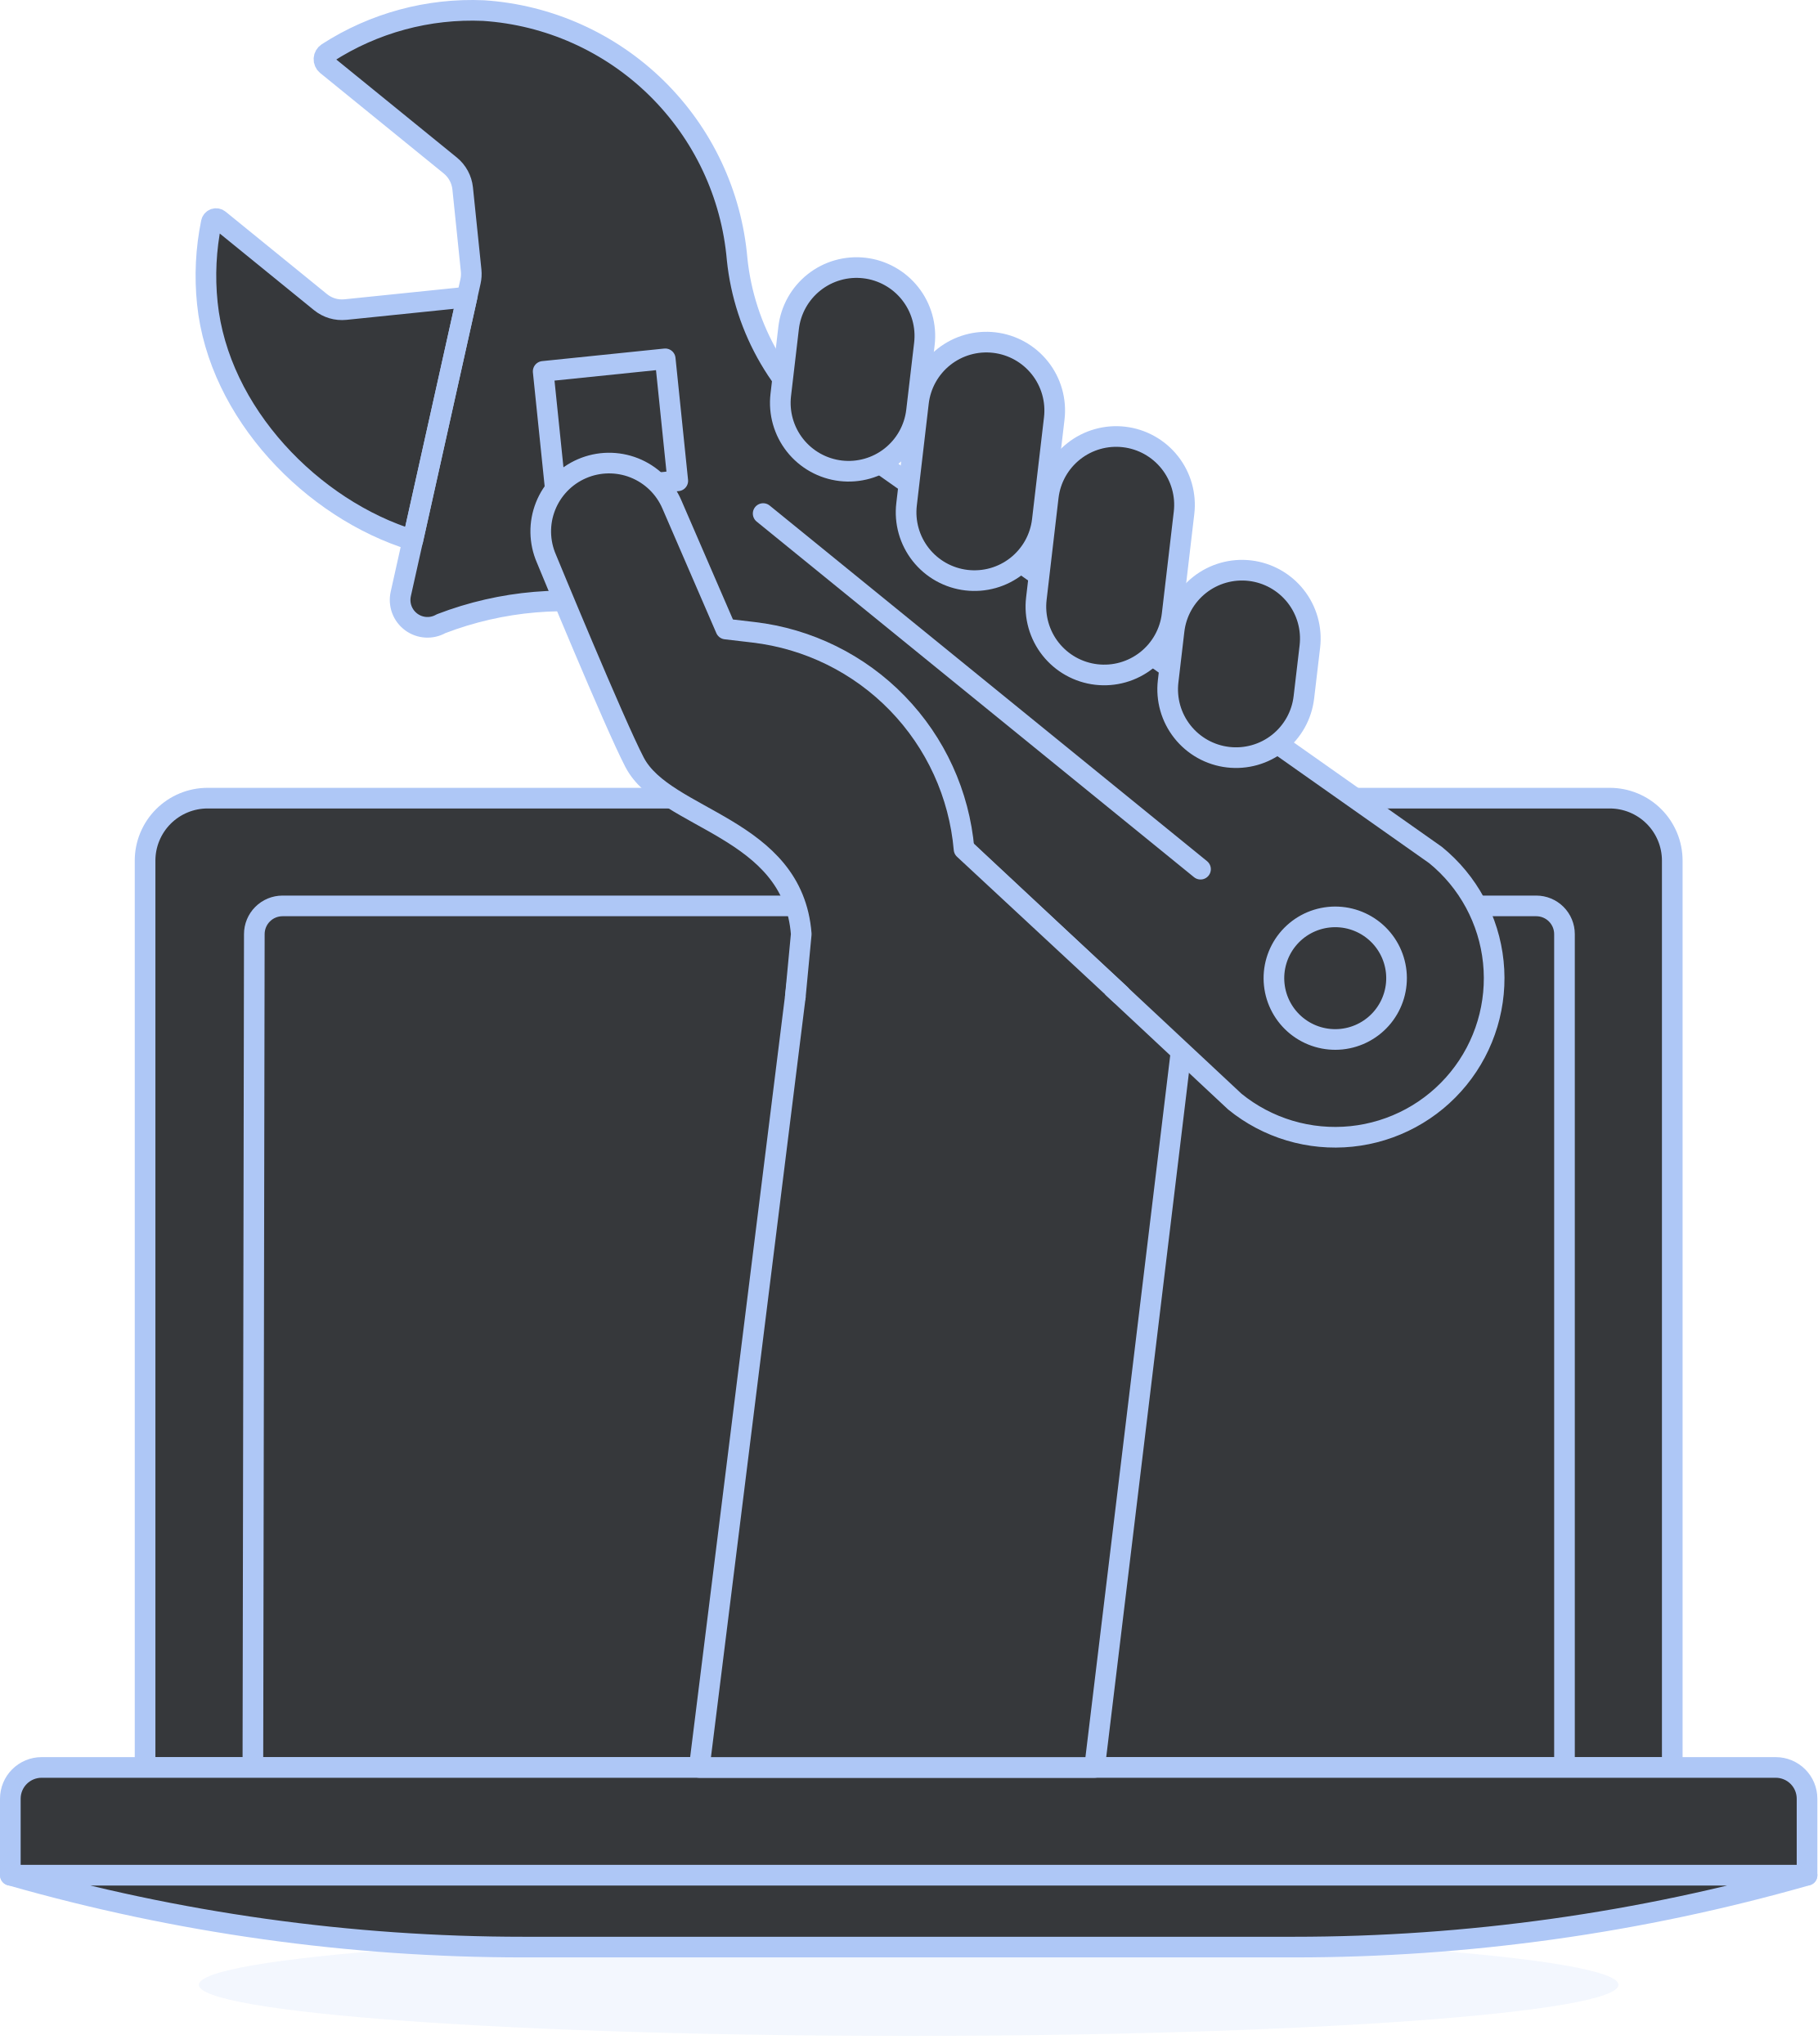
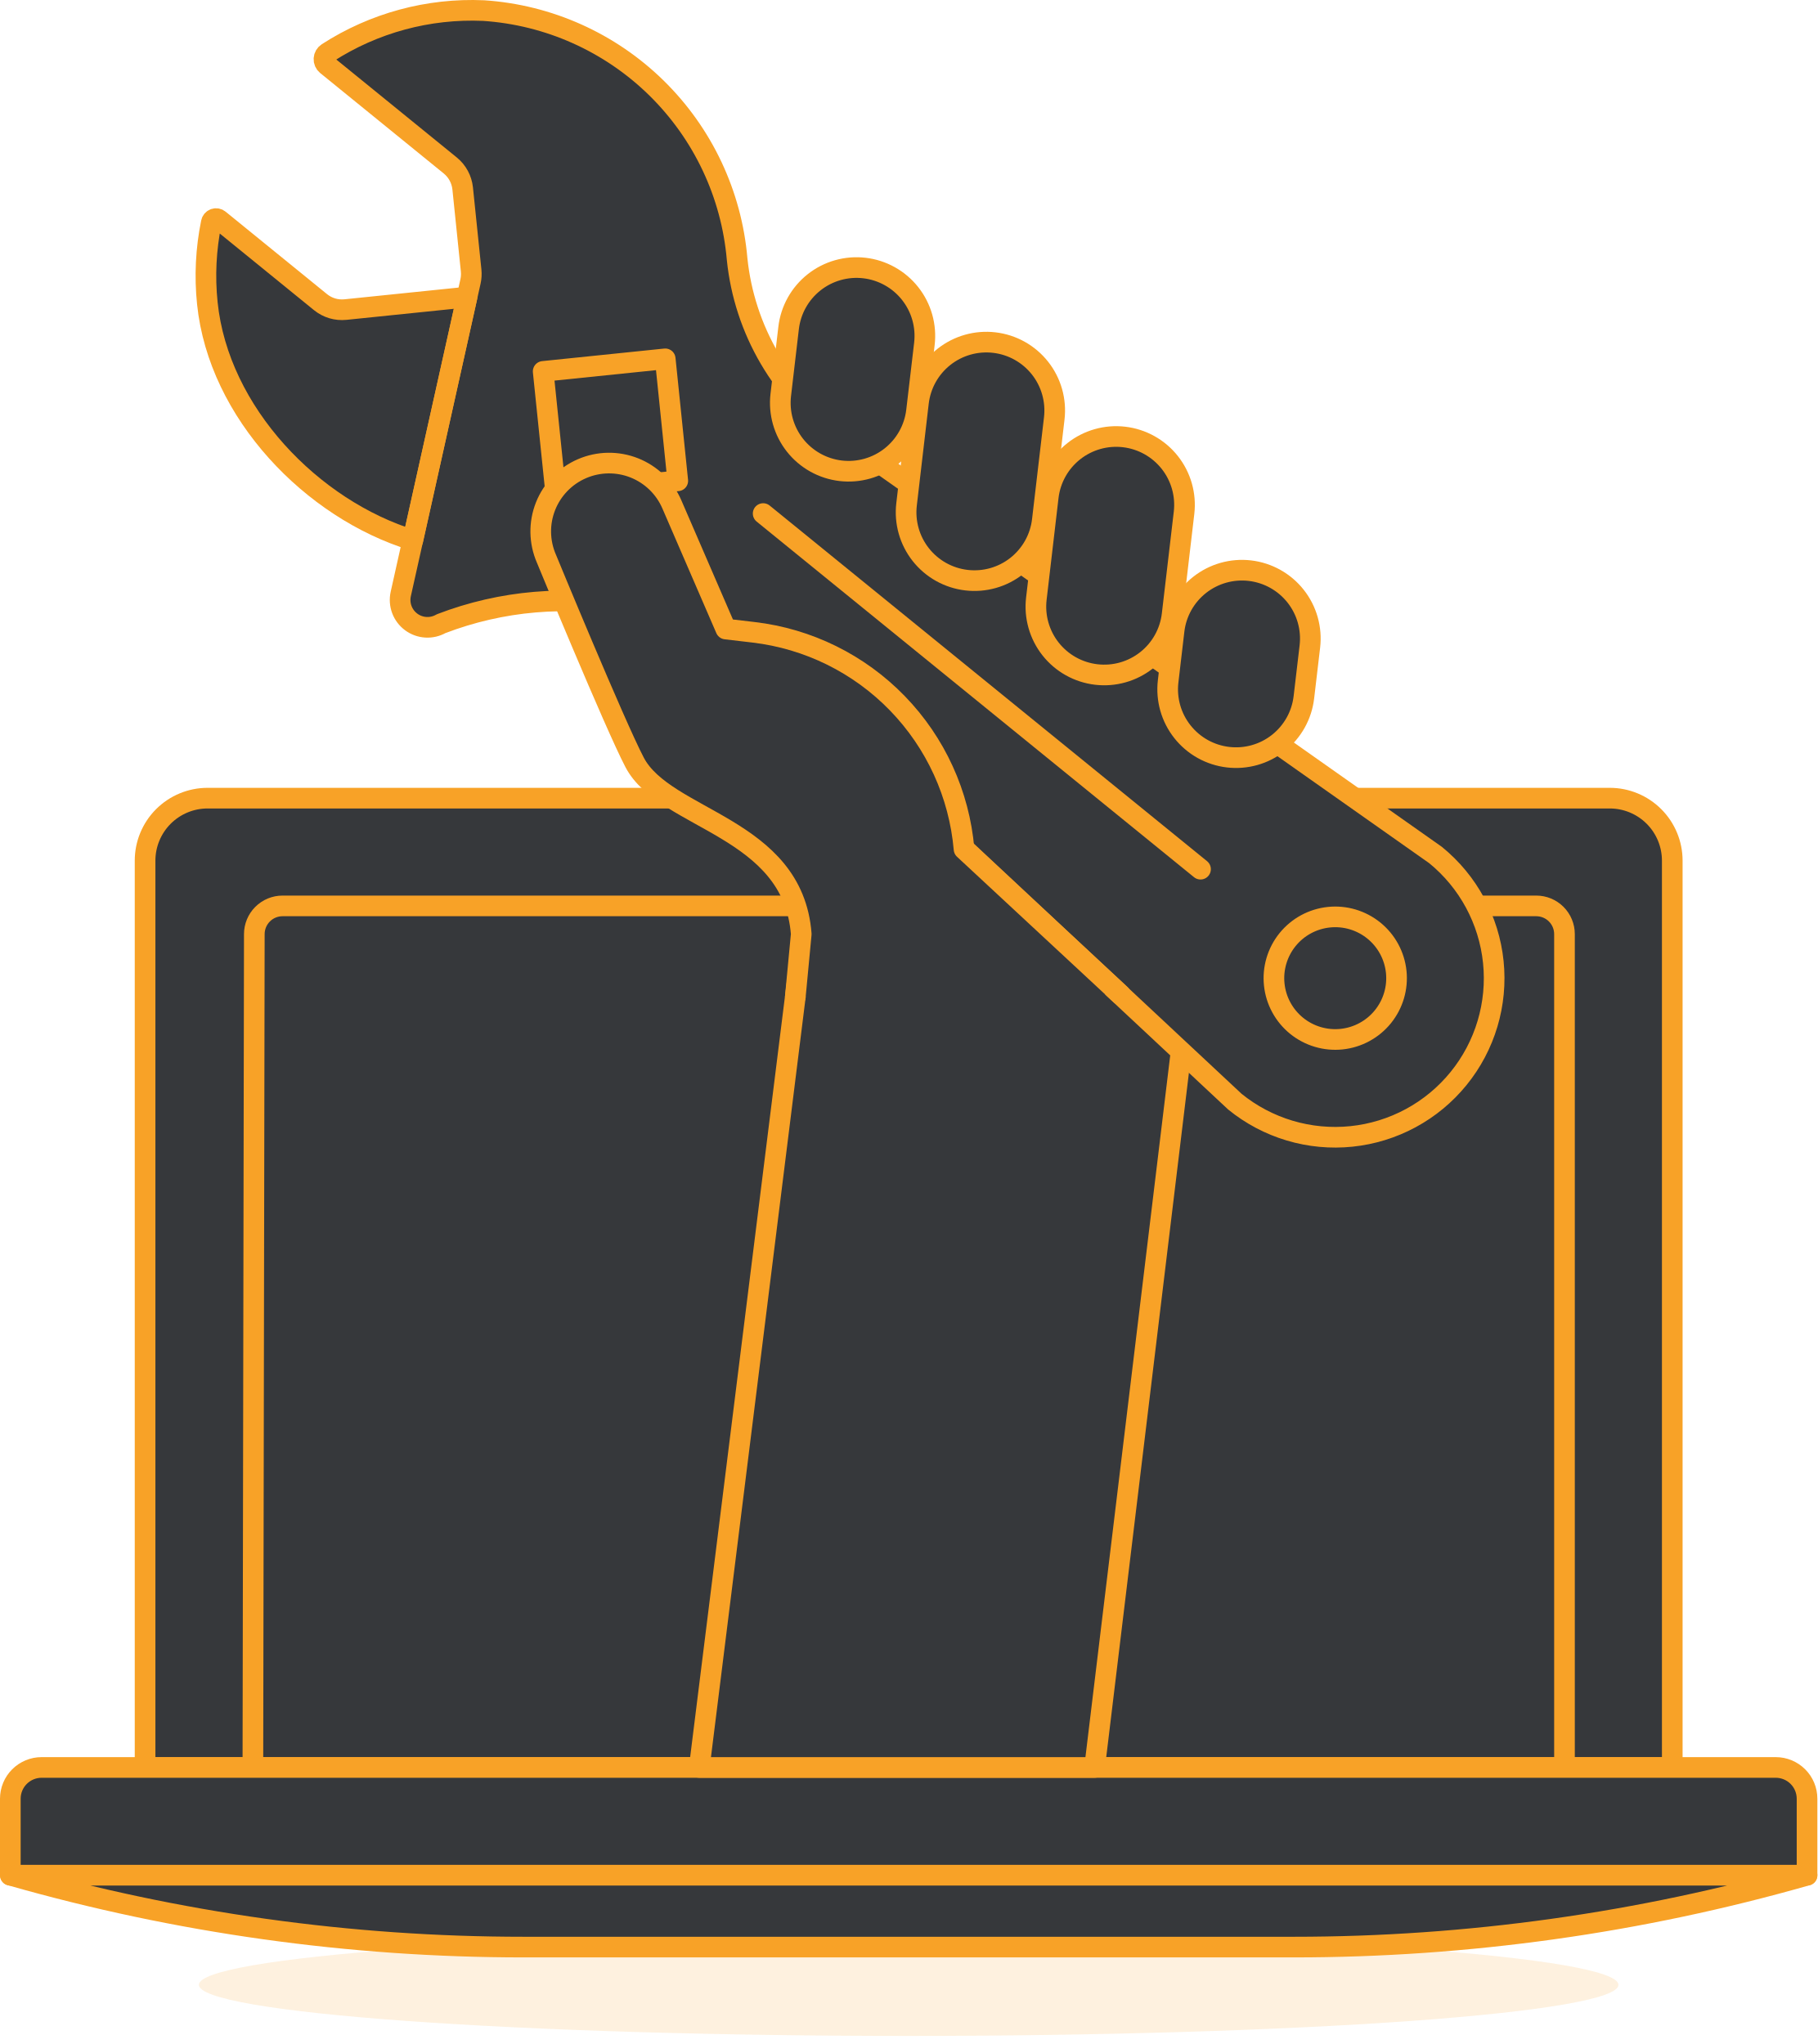
<svg xmlns="http://www.w3.org/2000/svg" width="176" height="198" viewBox="0 0 176 198" fill="none">
-   <path opacity="0.15" d="M19.262 192.269C19.262 193.582 26.504 194.84 39.395 195.769C52.286 196.697 69.769 197.218 88 197.218C106.23 197.218 123.714 196.697 136.605 195.769C149.495 194.84 156.737 193.582 156.737 192.269C156.737 190.957 149.495 189.698 136.605 188.77C123.714 187.842 106.23 187.32 88 187.32C69.769 187.32 52.286 187.842 39.395 188.77C26.504 189.698 19.262 190.957 19.262 192.269Z" fill="#AEC7F6" />
-   <path d="M155.898 77.316H20.1C18.496 77.317 16.957 77.955 15.822 79.09C14.688 80.225 14.05 81.764 14.05 83.369V171.211H161.948V83.369C161.948 81.764 161.311 80.225 160.176 79.09C159.041 77.955 157.503 77.317 155.898 77.316Z" fill="#36383B" stroke="#AEC7F6" stroke-width="2" stroke-linecap="round" stroke-linejoin="round" />
+   <path opacity="0.15" d="M19.262 192.269C19.262 193.582 26.504 194.84 39.395 195.769C52.286 196.697 69.769 197.218 88 197.218C106.23 197.218 123.714 196.697 136.605 195.769C149.495 194.84 156.737 193.582 156.737 192.269C156.737 190.957 149.495 189.698 136.605 188.77C123.714 187.842 106.23 187.32 88 187.32C69.769 187.32 52.286 187.842 39.395 188.77C26.504 189.698 19.262 190.957 19.262 192.269Z" fill="#F8a227" />
+   <path d="M155.898 77.316H20.1C18.496 77.317 16.957 77.955 15.822 79.09C14.688 80.225 14.05 81.764 14.05 83.369V171.211H161.948V83.369C161.948 81.764 161.311 80.225 160.176 79.09C159.041 77.955 157.503 77.317 155.898 77.316Z" fill="#36383B" stroke="#F8a227" stroke-width="2" stroke-linecap="round" stroke-linejoin="round" />
  <path d="M148.777 87.754H27.362C26.637 87.754 25.942 88.042 25.43 88.554C24.917 89.067 24.629 89.762 24.629 90.487L24.49 171.212H151.51V90.487C151.51 89.762 151.222 89.067 150.709 88.554C150.197 88.042 149.502 87.754 148.777 87.754Z" fill="#36383B" />
-   <path d="M148.777 87.754H27.362C26.637 87.754 25.942 88.042 25.43 88.554C24.917 89.067 24.629 89.762 24.629 90.487L24.49 171.212H151.51V90.487C151.51 89.762 151.222 89.067 150.709 88.554C150.197 88.042 149.502 87.754 148.777 87.754Z" stroke="#AEC7F6" stroke-width="2" stroke-linecap="round" stroke-linejoin="round" />
-   <path d="M175 181.652H1V174.239C1 173.436 1.319 172.666 1.886 172.099C2.453 171.531 3.223 171.212 4.025 171.211H171.975C172.777 171.212 173.547 171.531 174.114 172.099C174.681 172.666 175 173.436 175 174.239V181.652Z" fill="#36383B" stroke="#AEC7F6" stroke-width="2" stroke-linecap="round" stroke-linejoin="round" />
-   <path d="M175 181.652C158.839 186.27 142.114 188.613 125.306 188.612H50.704C33.897 188.613 17.171 186.27 1.011 181.652H175Z" fill="#36383B" stroke="#AEC7F6" stroke-width="2" stroke-linecap="round" stroke-linejoin="round" />
-   <path d="M78.265 53.295L72.863 59.069L79.254 78.632L67.72 171.21H106.004L115.547 92.203C115.779 89.82 116.574 87.526 117.867 85.51L78.265 53.295Z" fill="#36383B" stroke="#AEC7F6" stroke-width="2" stroke-linecap="round" stroke-linejoin="round" />
+   <path d="M148.777 87.754H27.362C26.637 87.754 25.942 88.042 25.43 88.554C24.917 89.067 24.629 89.762 24.629 90.487L24.49 171.212H151.51V90.487C151.51 89.762 151.222 89.067 150.709 88.554C150.197 88.042 149.502 87.754 148.777 87.754Z" stroke="#F8a227" stroke-width="2" stroke-linecap="round" stroke-linejoin="round" />
+   <path d="M175 181.652H1V174.239C1 173.436 1.319 172.666 1.886 172.099C2.453 171.531 3.223 171.212 4.025 171.211H171.975C172.777 171.212 173.547 171.531 174.114 172.099C174.681 172.666 175 173.436 175 174.239V181.652Z" fill="#36383B" stroke="#F8a227" stroke-width="2" stroke-linecap="round" stroke-linejoin="round" />
+   <path d="M175 181.652C158.839 186.27 142.114 188.613 125.306 188.612H50.704C33.897 188.613 17.171 186.27 1.011 181.652H175Z" fill="#36383B" stroke="#F8a227" stroke-width="2" stroke-linecap="round" stroke-linejoin="round" />
+   <path d="M78.265 53.295L72.863 59.069L79.254 78.632L67.72 171.21H106.004L115.547 92.203C115.779 89.82 116.574 87.526 117.867 85.51L78.265 53.295Z" fill="#36383B" stroke="#F8a227" stroke-width="2" stroke-linecap="round" stroke-linejoin="round" />
  <path d="M139.023 82.811L81.394 42.196C78.601 40.227 76.262 37.682 74.535 34.733C72.808 31.784 71.734 28.499 71.384 25.1C70.843 18.816 68.07 12.932 63.566 8.516C59.062 4.1 53.125 1.443 46.831 1.025C41.486 0.789 36.2 2.221 31.706 5.124C31.61 5.186 31.53 5.269 31.472 5.367C31.414 5.466 31.38 5.576 31.373 5.69C31.366 5.804 31.386 5.918 31.431 6.023C31.476 6.128 31.545 6.221 31.632 6.294L43.607 16.033C44.285 16.586 44.716 17.385 44.806 18.255L45.626 26.209C45.661 26.563 45.64 26.92 45.563 27.267L38.811 57.542C38.7 58.044 38.736 58.567 38.917 59.048C39.097 59.529 39.413 59.947 39.827 60.251C40.241 60.556 40.734 60.734 41.247 60.763C41.76 60.793 42.27 60.672 42.716 60.417C48.574 58.166 54.951 57.624 61.106 58.853C67.26 60.082 72.939 63.032 77.484 67.361L119.583 106.711C121.15 108.004 122.957 108.975 124.901 109.566C126.844 110.158 128.885 110.359 130.907 110.158C132.928 109.957 134.89 109.359 136.679 108.396C138.468 107.434 140.049 106.127 141.331 104.551C142.613 102.975 143.57 101.161 144.148 99.213C144.726 97.266 144.912 95.223 144.697 93.203C144.482 91.183 143.869 89.226 142.894 87.444C141.919 85.662 140.6 84.09 139.015 82.819L139.023 82.811ZM129.915 100.675C128.747 100.794 127.57 100.565 126.532 100.016C125.494 99.466 124.642 98.621 124.084 97.588C123.527 96.555 123.288 95.379 123.398 94.21C123.508 93.041 123.963 91.93 124.704 91.019C125.445 90.109 126.44 89.438 127.562 89.092C128.685 88.747 129.884 88.742 131.01 89.078C132.135 89.414 133.135 90.076 133.884 90.981C134.633 91.885 135.097 92.992 135.217 94.16C135.297 94.936 135.223 95.72 135 96.467C134.776 97.215 134.408 97.911 133.916 98.516C133.423 99.121 132.817 99.623 132.13 99.993C131.444 100.364 130.691 100.595 129.915 100.675Z" fill="#36383B" />
  <path d="M45.228 28.778L33.459 29.988C33.028 30.033 32.592 29.992 32.176 29.869C31.761 29.745 31.374 29.54 31.038 29.267L21.238 21.296C21.177 21.24 21.102 21.201 21.021 21.184C20.939 21.167 20.855 21.172 20.776 21.198C20.698 21.224 20.627 21.27 20.573 21.333C20.518 21.395 20.481 21.471 20.465 21.552C19.938 24.125 19.808 26.764 20.08 29.376C21.173 40.006 30.242 49.344 39.982 52.331L45.228 28.778Z" fill="#36383B" />
-   <path d="M45.228 28.778L33.459 29.988C33.028 30.033 32.592 29.992 32.176 29.869C31.761 29.745 31.374 29.54 31.038 29.267L21.238 21.296C21.177 21.24 21.102 21.201 21.021 21.184C20.939 21.167 20.855 21.172 20.776 21.198C20.698 21.224 20.627 21.27 20.573 21.333C20.518 21.395 20.481 21.471 20.465 21.552C19.938 24.125 19.808 26.764 20.08 29.376C21.173 40.006 30.242 49.344 39.982 52.331L45.228 28.778Z" stroke="#AEC7F6" stroke-width="2" stroke-linecap="round" stroke-linejoin="round" />
-   <path d="M73.907 49.748L116.263 84.196" stroke="#AEC7F6" stroke-width="2" stroke-linecap="round" stroke-linejoin="round" />
-   <path d="M52.603 35.976L64.422 34.76L65.638 46.576L53.822 47.792L52.603 35.976Z" fill="#36383B" stroke="#AEC7F6" stroke-width="2" stroke-linecap="round" stroke-linejoin="round" />
-   <path d="M31.635 6.294L43.607 16.03C44.285 16.583 44.716 17.382 44.807 18.252L45.627 26.207C45.662 26.56 45.641 26.917 45.564 27.264L38.811 57.542C38.7 58.044 38.737 58.567 38.917 59.048C39.097 59.529 39.414 59.947 39.828 60.252C40.241 60.556 40.734 60.734 41.247 60.763C41.76 60.793 42.27 60.672 42.716 60.417C48.575 58.166 54.952 57.623 61.107 58.852C67.262 60.082 72.942 63.032 77.487 67.361L119.584 106.711C121.152 107.988 122.957 108.942 124.895 109.521C126.833 110.1 128.866 110.291 130.878 110.084C132.89 109.877 134.841 109.275 136.62 108.314C138.4 107.353 139.972 106.05 141.248 104.481C143.825 101.313 145.037 97.25 144.618 93.188C144.199 89.126 142.184 85.396 139.016 82.82L81.394 42.196C78.601 40.227 76.262 37.683 74.535 34.733C72.809 31.785 71.734 28.5 71.385 25.1C70.844 18.816 68.07 12.933 63.567 8.517C59.064 4.101 53.128 1.443 46.834 1.025C41.489 0.789 36.202 2.221 31.706 5.124C31.61 5.186 31.529 5.27 31.472 5.368C31.414 5.467 31.38 5.578 31.373 5.692C31.366 5.807 31.386 5.921 31.432 6.026C31.477 6.131 31.547 6.224 31.635 6.297V6.294Z" stroke="#AEC7F6" stroke-width="2" stroke-linecap="round" stroke-linejoin="round" />
-   <path d="M124.089 97.587C124.461 98.273 124.964 98.878 125.57 99.369C126.176 99.86 126.873 100.227 127.621 100.448C128.368 100.67 129.152 100.742 129.928 100.661C130.704 100.579 131.456 100.346 132.141 99.974C132.826 99.602 133.432 99.099 133.923 98.493C134.414 97.887 134.78 97.19 135.002 96.443C135.224 95.695 135.296 94.911 135.215 94.135C135.133 93.36 134.9 92.608 134.528 91.922C134.156 91.237 133.653 90.632 133.047 90.141C132.441 89.65 131.744 89.283 130.996 89.061C130.249 88.84 129.465 88.767 128.689 88.849C127.914 88.93 127.162 89.163 126.476 89.535C125.791 89.907 125.185 90.411 124.694 91.017C124.203 91.623 123.837 92.319 123.615 93.067C123.393 93.815 123.321 94.599 123.403 95.374C123.484 96.15 123.717 96.902 124.089 97.587Z" stroke="#AEC7F6" stroke-width="2" stroke-linecap="round" stroke-linejoin="round" />
+   <path d="M45.228 28.778L33.459 29.988C33.028 30.033 32.592 29.992 32.176 29.869C31.761 29.745 31.374 29.54 31.038 29.267L21.238 21.296C21.177 21.24 21.102 21.201 21.021 21.184C20.939 21.167 20.855 21.172 20.776 21.198C20.698 21.224 20.627 21.27 20.573 21.333C20.518 21.395 20.481 21.471 20.465 21.552C19.938 24.125 19.808 26.764 20.08 29.376C21.173 40.006 30.242 49.344 39.982 52.331L45.228 28.778Z" stroke="#F8a227" stroke-width="2" stroke-linecap="round" stroke-linejoin="round" />
+   <path d="M73.907 49.748L116.263 84.196" stroke="#F8a227" stroke-width="2" stroke-linecap="round" stroke-linejoin="round" />
+   <path d="M52.603 35.976L64.422 34.76L65.638 46.576L53.822 47.792L52.603 35.976Z" fill="#36383B" stroke="#F8a227" stroke-width="2" stroke-linecap="round" stroke-linejoin="round" />
+   <path d="M31.635 6.294L43.607 16.03C44.285 16.583 44.716 17.382 44.807 18.252L45.627 26.207C45.662 26.56 45.641 26.917 45.564 27.264L38.811 57.542C38.7 58.044 38.737 58.567 38.917 59.048C39.097 59.529 39.414 59.947 39.828 60.252C40.241 60.556 40.734 60.734 41.247 60.763C41.76 60.793 42.27 60.672 42.716 60.417C48.575 58.166 54.952 57.623 61.107 58.852C67.262 60.082 72.942 63.032 77.487 67.361L119.584 106.711C121.152 107.988 122.957 108.942 124.895 109.521C126.833 110.1 128.866 110.291 130.878 110.084C132.89 109.877 134.841 109.275 136.62 108.314C138.4 107.353 139.972 106.05 141.248 104.481C143.825 101.313 145.037 97.25 144.618 93.188C144.199 89.126 142.184 85.396 139.016 82.82L81.394 42.196C78.601 40.227 76.262 37.683 74.535 34.733C72.809 31.785 71.734 28.5 71.385 25.1C70.844 18.816 68.07 12.933 63.567 8.517C59.064 4.101 53.128 1.443 46.834 1.025C41.489 0.789 36.202 2.221 31.706 5.124C31.61 5.186 31.529 5.27 31.472 5.368C31.414 5.467 31.38 5.578 31.373 5.692C31.366 5.807 31.386 5.921 31.432 6.026C31.477 6.131 31.547 6.224 31.635 6.297V6.294Z" stroke="#F8a227" stroke-width="2" stroke-linecap="round" stroke-linejoin="round" />
+   <path d="M124.089 97.587C124.461 98.273 124.964 98.878 125.57 99.369C126.176 99.86 126.873 100.227 127.621 100.448C128.368 100.67 129.152 100.742 129.928 100.661C130.704 100.579 131.456 100.346 132.141 99.974C132.826 99.602 133.432 99.099 133.923 98.493C134.414 97.887 134.78 97.19 135.002 96.443C135.224 95.695 135.296 94.911 135.215 94.135C135.133 93.36 134.9 92.608 134.528 91.922C134.156 91.237 133.653 90.632 133.047 90.141C132.441 89.65 131.744 89.283 130.996 89.061C130.249 88.84 129.465 88.767 128.689 88.849C127.914 88.93 127.162 89.163 126.476 89.535C125.791 89.907 125.185 90.411 124.694 91.017C124.203 91.623 123.837 92.319 123.615 93.067C123.393 93.815 123.321 94.599 123.403 95.374C123.484 96.15 123.717 96.902 124.089 97.587Z" stroke="#F8a227" stroke-width="2" stroke-linecap="round" stroke-linejoin="round" />
  <path d="M77.022 96.541L77.596 90.483C76.795 80.041 64.403 79.484 61.457 73.846C59.522 70.149 52.912 54.105 52.912 54.105C52.566 53.308 52.382 52.45 52.368 51.581C52.354 50.712 52.512 49.848 52.832 49.04C53.152 48.232 53.628 47.495 54.233 46.87C54.838 46.246 55.56 45.747 56.358 45.402C57.155 45.057 58.013 44.872 58.882 44.858C59.751 44.845 60.615 45.002 61.423 45.322C62.231 45.642 62.968 46.118 63.593 46.723C64.217 47.328 64.716 48.05 65.061 48.848L70.291 60.934L72.972 61.249C78.269 61.87 83.191 64.299 86.905 68.127C90.619 71.954 92.899 76.946 93.361 82.26L108.494 96.325" fill="#36383B" />
-   <path d="M77.022 96.541L77.596 90.483C76.795 80.041 64.403 79.484 61.457 73.846C59.522 70.149 52.912 54.105 52.912 54.105C52.566 53.308 52.382 52.45 52.368 51.581C52.354 50.712 52.512 49.848 52.832 49.04C53.152 48.232 53.628 47.495 54.233 46.87C54.838 46.246 55.56 45.747 56.358 45.402C57.155 45.057 58.013 44.872 58.882 44.858C59.751 44.845 60.615 45.002 61.423 45.322C62.231 45.642 62.968 46.118 63.593 46.723C64.217 47.328 64.716 48.05 65.061 48.848L70.291 60.934L72.972 61.249C78.269 61.87 83.191 64.299 86.905 68.127C90.619 71.954 92.899 76.946 93.361 82.26L108.494 96.325" stroke="#AEC7F6" stroke-width="2" stroke-linecap="round" stroke-linejoin="round" />
-   <path d="M93.597 56.2C94.46 56.301 95.336 56.232 96.172 55.995C97.009 55.758 97.791 55.358 98.473 54.819C99.155 54.279 99.724 53.611 100.148 52.852C100.572 52.092 100.841 51.257 100.942 50.393L102.098 40.531C102.302 38.787 101.806 37.034 100.717 35.656C99.629 34.279 98.038 33.39 96.294 33.186C94.55 32.981 92.797 33.478 91.419 34.566C90.042 35.655 89.153 37.246 88.948 38.99L87.795 48.852C87.693 49.716 87.762 50.591 87.999 51.428C88.235 52.264 88.634 53.046 89.173 53.729C89.712 54.411 90.38 54.981 91.139 55.405C91.898 55.829 92.733 56.099 93.597 56.2Z" fill="#36383B" stroke="#AEC7F6" stroke-width="2" stroke-linecap="round" stroke-linejoin="round" />
-   <path d="M106.165 65.338C107.029 65.44 107.904 65.37 108.74 65.133C109.577 64.897 110.358 64.497 111.041 63.958C111.723 63.419 112.292 62.751 112.716 61.992C113.14 61.233 113.41 60.398 113.511 59.534L114.667 49.672C114.871 47.928 114.374 46.175 113.285 44.798C112.196 43.42 110.605 42.532 108.861 42.328C107.118 42.124 105.364 42.621 103.987 43.71C102.61 44.799 101.721 46.39 101.517 48.134L100.364 57.993C100.263 58.856 100.332 59.731 100.569 60.567C100.806 61.404 101.205 62.185 101.743 62.867C102.282 63.549 102.95 64.119 103.709 64.543C104.467 64.967 105.302 65.237 106.165 65.338Z" fill="#36383B" stroke="#AEC7F6" stroke-width="2" stroke-linecap="round" stroke-linejoin="round" />
-   <path d="M81.417 45.604C83.16 45.808 84.913 45.311 86.29 44.222C87.667 43.134 88.555 41.543 88.759 39.8L89.522 33.307C89.623 32.443 89.553 31.569 89.316 30.732C89.079 29.896 88.679 29.114 88.14 28.433C87.601 27.75 86.933 27.181 86.174 26.758C85.415 26.334 84.58 26.064 83.716 25.963C82.853 25.862 81.978 25.932 81.142 26.169C80.305 26.406 79.524 26.805 78.842 27.345C77.465 28.433 76.576 30.025 76.372 31.768L75.612 38.258C75.511 39.122 75.581 39.997 75.818 40.833C76.055 41.67 76.454 42.452 76.993 43.134C77.532 43.816 78.2 44.385 78.959 44.809C79.718 45.233 80.553 45.503 81.417 45.604Z" fill="#36383B" stroke="#AEC7F6" stroke-width="2" stroke-linecap="round" stroke-linejoin="round" />
-   <path d="M118.93 73.348C119.794 73.449 120.668 73.379 121.505 73.142C122.341 72.906 123.123 72.506 123.804 71.967C124.486 71.428 125.055 70.76 125.479 70.001C125.903 69.242 126.172 68.407 126.273 67.544L126.852 62.625C127.057 60.881 126.56 59.128 125.472 57.75C124.383 56.373 122.792 55.484 121.048 55.279C119.304 55.075 117.551 55.572 116.173 56.66C114.796 57.749 113.907 59.34 113.703 61.084L113.126 66.002C113.025 66.866 113.095 67.741 113.331 68.577C113.568 69.414 113.968 70.195 114.507 70.877C115.046 71.56 115.714 72.129 116.473 72.553C117.232 72.977 118.067 73.247 118.93 73.348Z" fill="#36383B" stroke="#AEC7F6" stroke-width="2" stroke-linecap="round" stroke-linejoin="round" />
+   <path d="M77.022 96.541L77.596 90.483C76.795 80.041 64.403 79.484 61.457 73.846C59.522 70.149 52.912 54.105 52.912 54.105C52.566 53.308 52.382 52.45 52.368 51.581C52.354 50.712 52.512 49.848 52.832 49.04C53.152 48.232 53.628 47.495 54.233 46.87C54.838 46.246 55.56 45.747 56.358 45.402C57.155 45.057 58.013 44.872 58.882 44.858C59.751 44.845 60.615 45.002 61.423 45.322C62.231 45.642 62.968 46.118 63.593 46.723C64.217 47.328 64.716 48.05 65.061 48.848L70.291 60.934L72.972 61.249C78.269 61.87 83.191 64.299 86.905 68.127C90.619 71.954 92.899 76.946 93.361 82.26L108.494 96.325" stroke="#F8a227" stroke-width="2" stroke-linecap="round" stroke-linejoin="round" />
+   <path d="M93.597 56.2C94.46 56.301 95.336 56.232 96.172 55.995C97.009 55.758 97.791 55.358 98.473 54.819C99.155 54.279 99.724 53.611 100.148 52.852C100.572 52.092 100.841 51.257 100.942 50.393L102.098 40.531C102.302 38.787 101.806 37.034 100.717 35.656C99.629 34.279 98.038 33.39 96.294 33.186C94.55 32.981 92.797 33.478 91.419 34.566C90.042 35.655 89.153 37.246 88.948 38.99L87.795 48.852C87.693 49.716 87.762 50.591 87.999 51.428C88.235 52.264 88.634 53.046 89.173 53.729C89.712 54.411 90.38 54.981 91.139 55.405C91.898 55.829 92.733 56.099 93.597 56.2Z" fill="#36383B" stroke="#F8a227" stroke-width="2" stroke-linecap="round" stroke-linejoin="round" />
+   <path d="M106.165 65.338C107.029 65.44 107.904 65.37 108.74 65.133C109.577 64.897 110.358 64.497 111.041 63.958C111.723 63.419 112.292 62.751 112.716 61.992C113.14 61.233 113.41 60.398 113.511 59.534L114.667 49.672C114.871 47.928 114.374 46.175 113.285 44.798C112.196 43.42 110.605 42.532 108.861 42.328C107.118 42.124 105.364 42.621 103.987 43.71C102.61 44.799 101.721 46.39 101.517 48.134L100.364 57.993C100.263 58.856 100.332 59.731 100.569 60.567C100.806 61.404 101.205 62.185 101.743 62.867C102.282 63.549 102.95 64.119 103.709 64.543C104.467 64.967 105.302 65.237 106.165 65.338Z" fill="#36383B" stroke="#F8a227" stroke-width="2" stroke-linecap="round" stroke-linejoin="round" />
+   <path d="M81.417 45.604C83.16 45.808 84.913 45.311 86.29 44.222C87.667 43.134 88.555 41.543 88.759 39.8L89.522 33.307C89.623 32.443 89.553 31.569 89.316 30.732C89.079 29.896 88.679 29.114 88.14 28.433C87.601 27.75 86.933 27.181 86.174 26.758C85.415 26.334 84.58 26.064 83.716 25.963C82.853 25.862 81.978 25.932 81.142 26.169C80.305 26.406 79.524 26.805 78.842 27.345C77.465 28.433 76.576 30.025 76.372 31.768L75.612 38.258C75.511 39.122 75.581 39.997 75.818 40.833C76.055 41.67 76.454 42.452 76.993 43.134C77.532 43.816 78.2 44.385 78.959 44.809C79.718 45.233 80.553 45.503 81.417 45.604Z" fill="#36383B" stroke="#F8a227" stroke-width="2" stroke-linecap="round" stroke-linejoin="round" />
+   <path d="M118.93 73.348C119.794 73.449 120.668 73.379 121.505 73.142C122.341 72.906 123.123 72.506 123.804 71.967C124.486 71.428 125.055 70.76 125.479 70.001C125.903 69.242 126.172 68.407 126.273 67.544L126.852 62.625C127.057 60.881 126.56 59.128 125.472 57.75C124.383 56.373 122.792 55.484 121.048 55.279C119.304 55.075 117.551 55.572 116.173 56.66C114.796 57.749 113.907 59.34 113.703 61.084L113.126 66.002C113.025 66.866 113.095 67.741 113.331 68.577C113.568 69.414 113.968 70.195 114.507 70.877C115.046 71.56 115.714 72.129 116.473 72.553C117.232 72.977 118.067 73.247 118.93 73.348Z" fill="#36383B" stroke="#F8a227" stroke-width="2" stroke-linecap="round" stroke-linejoin="round" />
</svg>
